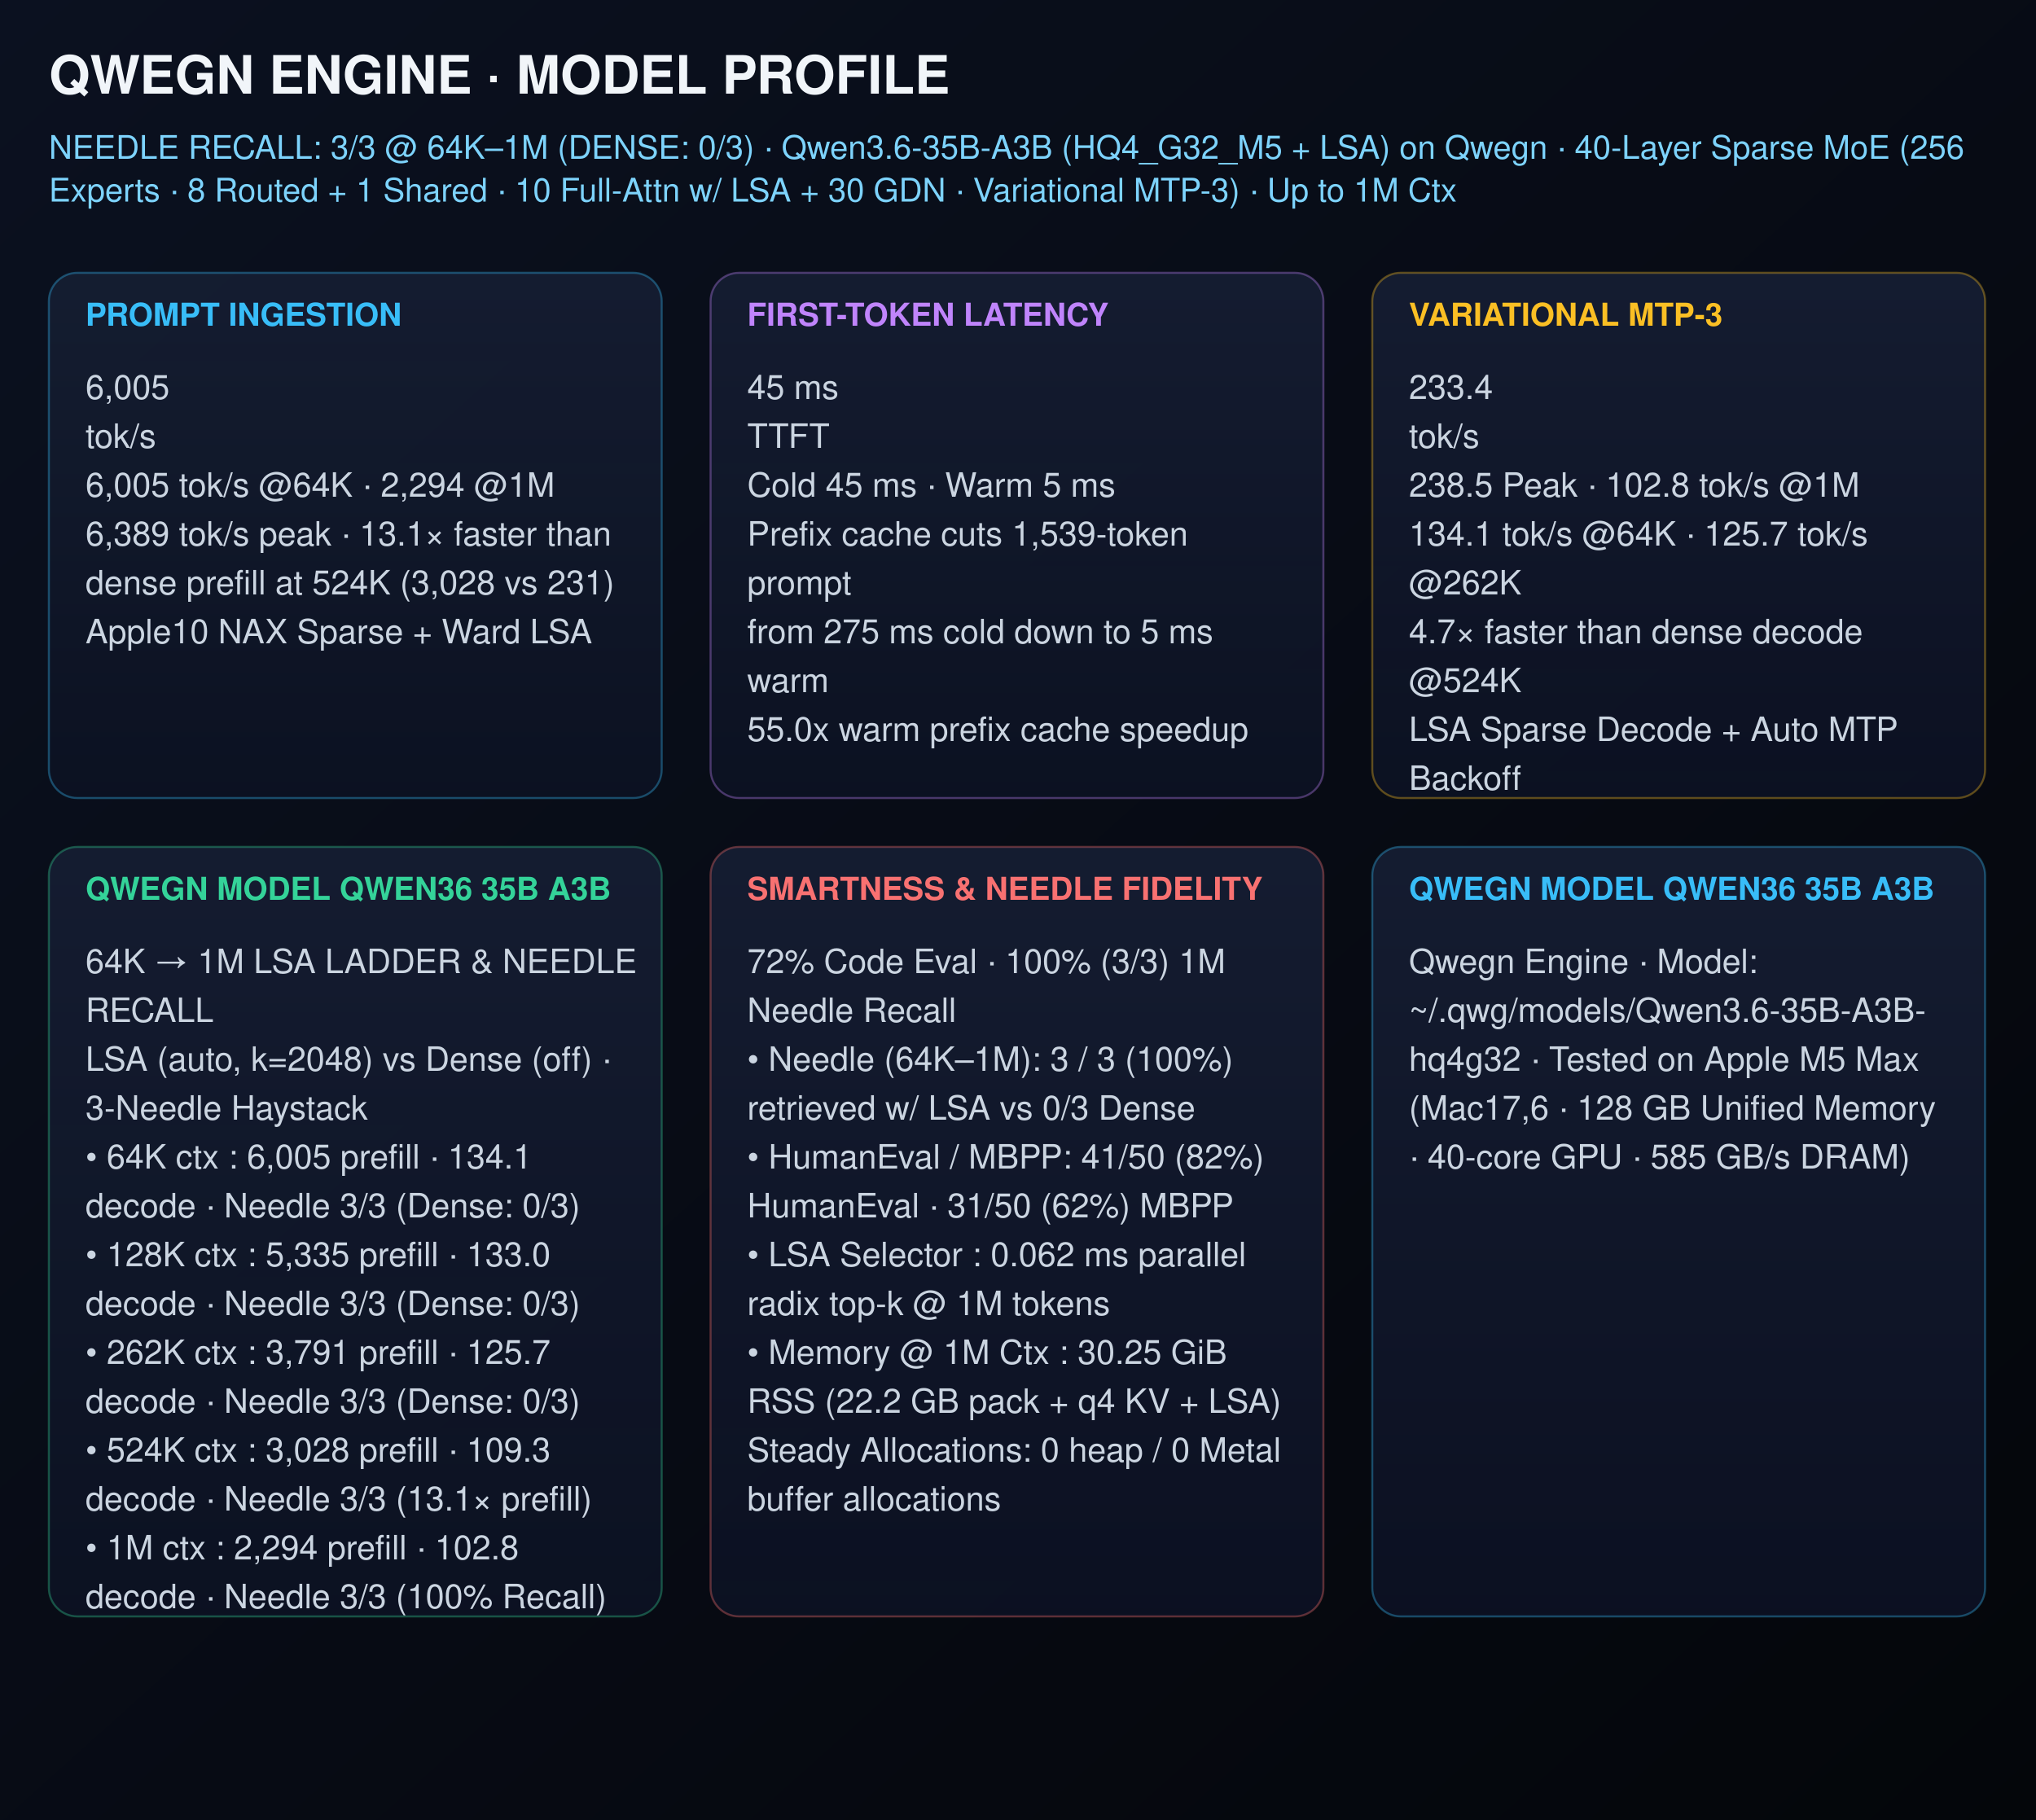
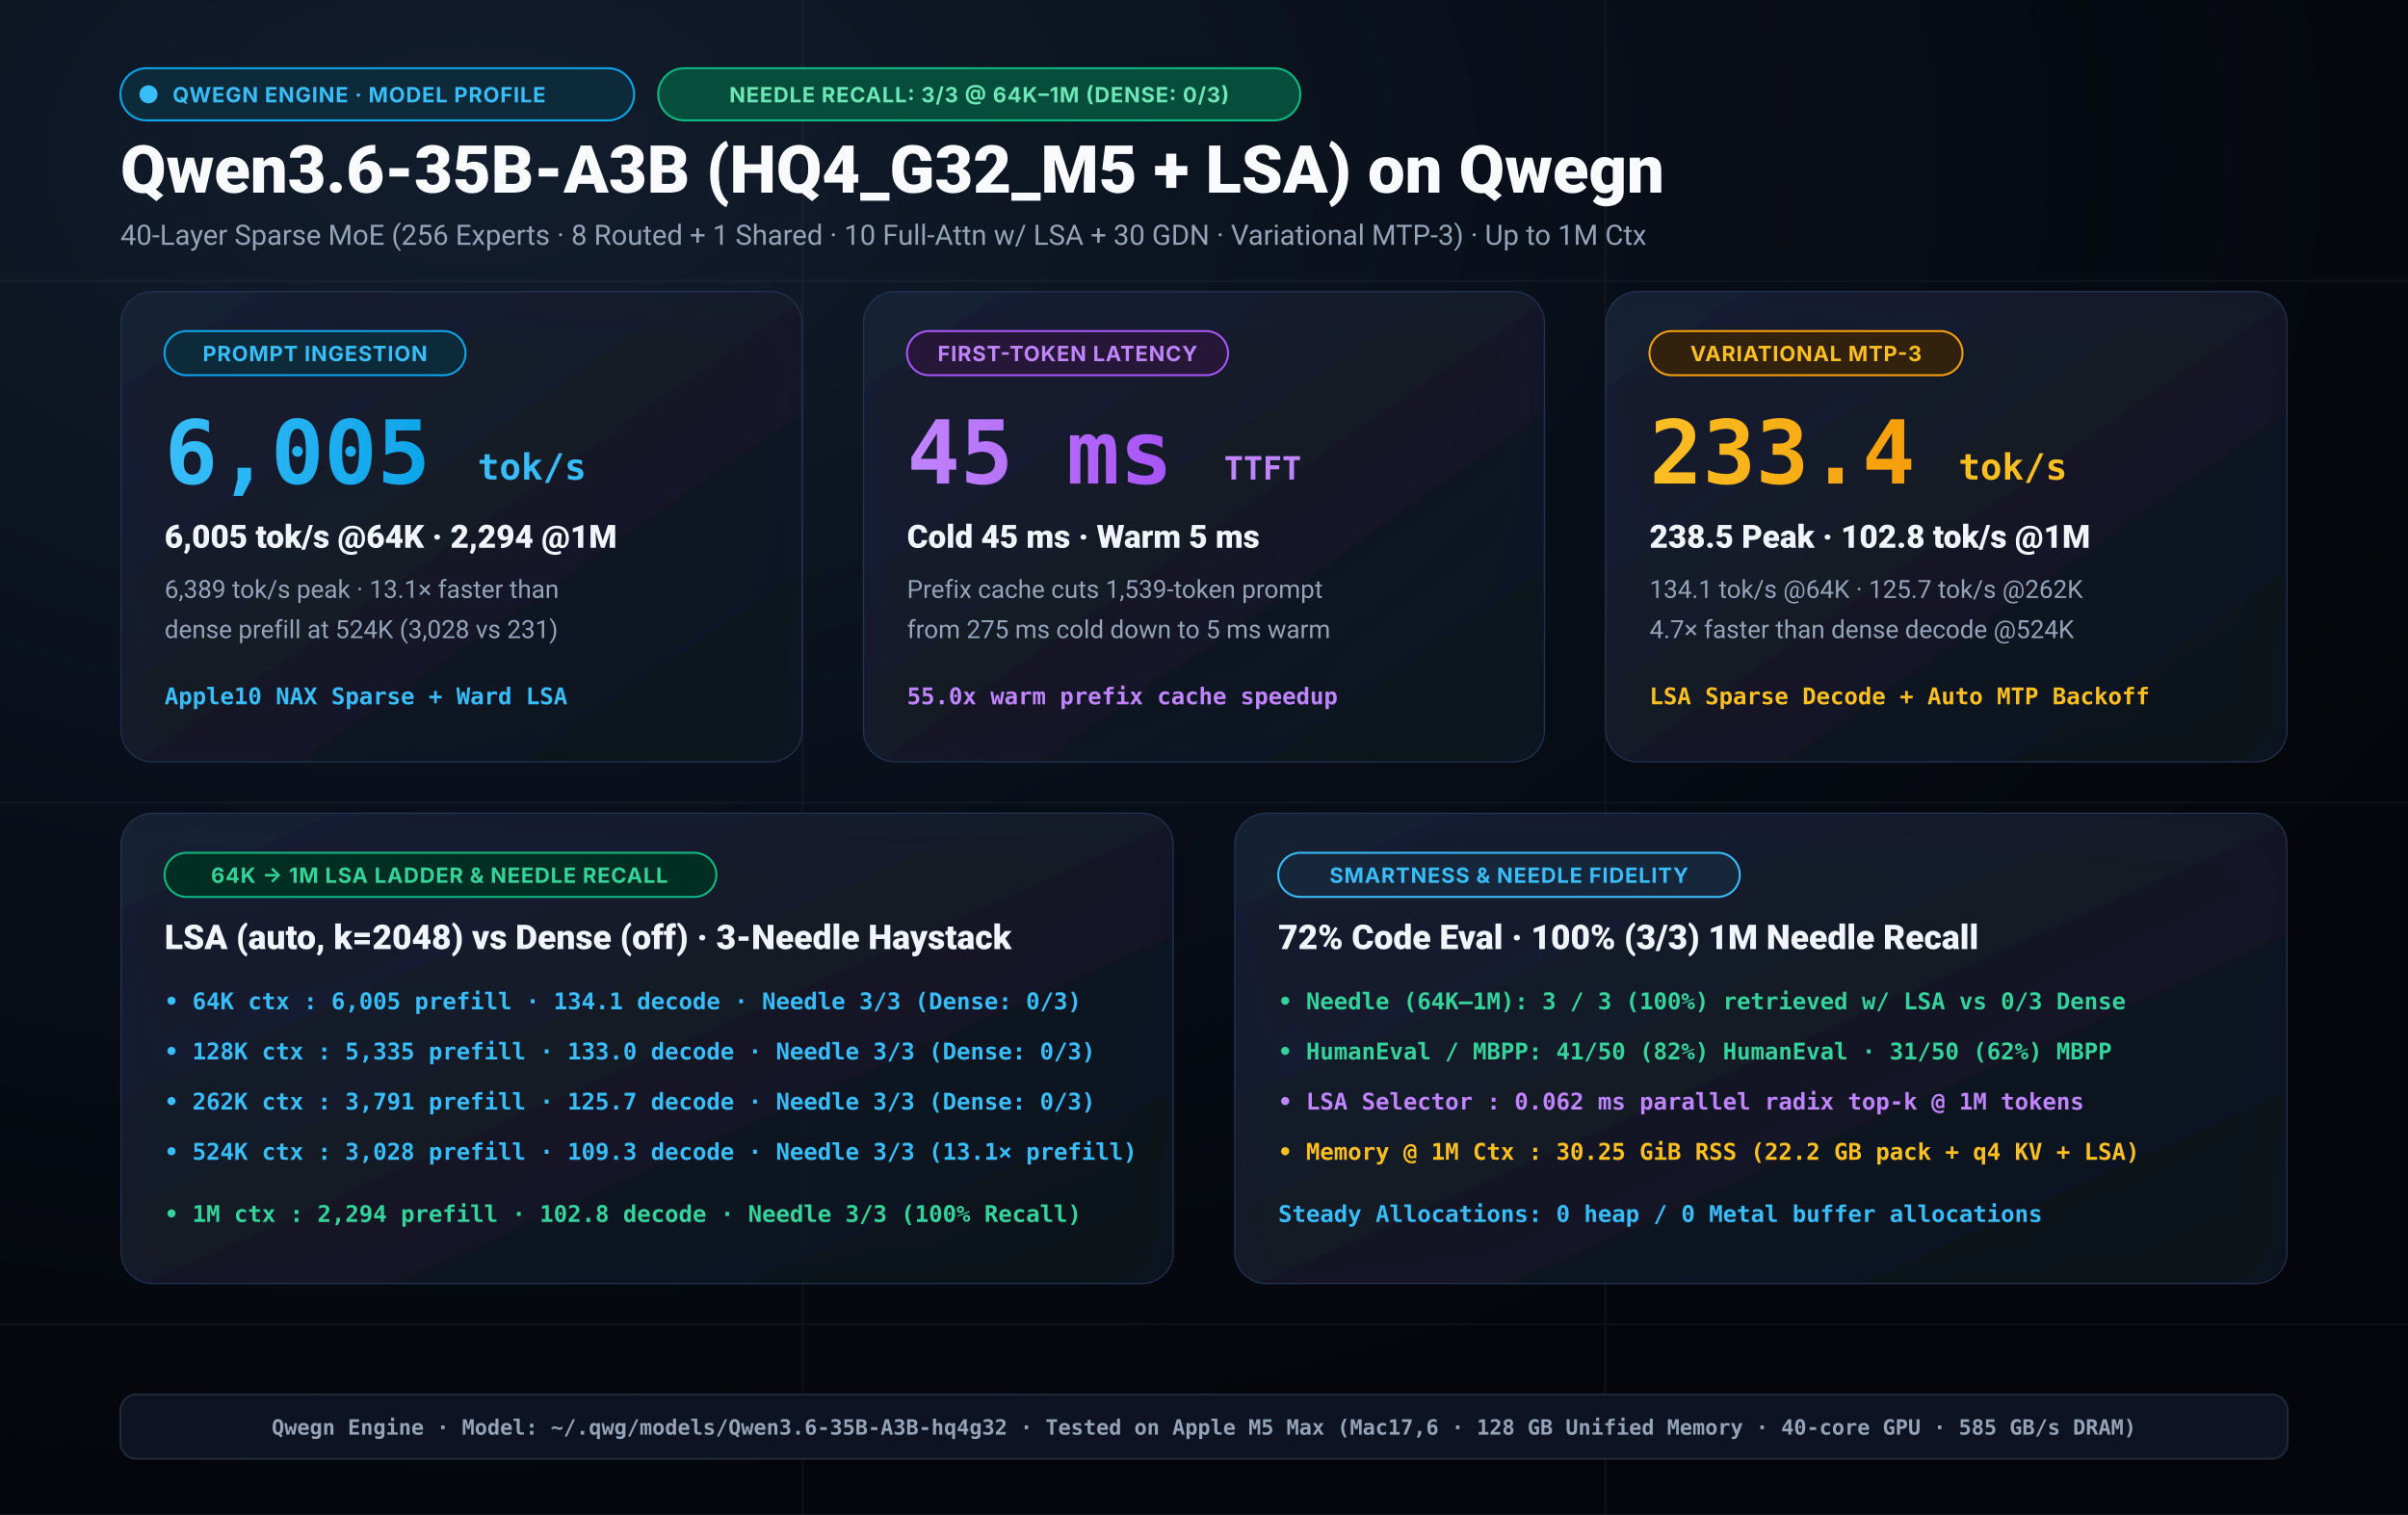
- <svg xmlns="http://www.w3.org/2000/svg" viewBox="0 0 1000 894" width="1000" height="894">
+ <svg xmlns="http://www.w3.org/2000/svg" viewBox="0 0 1200 755" width="720" height="453">
  <defs>
-     <linearGradient id="bg" x1="0%" y1="0%" x2="100%" y2="100%">
-       <stop offset="0%" stop-color="#0b1120" />
-       <stop offset="100%" stop-color="#04060a" />
+     <radialGradient id="bgGlow" cx="20%" cy="10%" r="90%">
+       <stop offset="0%" stop-color="#121d2d" />
+       <stop offset="55%" stop-color="#080e18" />
+       <stop offset="100%" stop-color="#04060b" />
+     </radialGradient>
+     <linearGradient id="cardGrad" x1="0%" y1="0%" x2="100%" y2="100%">
+       <stop offset="0%" stop-color="#192136" stop-opacity="0.92" />
+       <stop offset="100%" stop-color="#0d1220" stop-opacity="0.78" />
    </linearGradient>
-     <linearGradient id="card" x1="0%" y1="0%" x2="0%" y2="100%">
-       <stop offset="0%" stop-color="#151d31" stop-opacity="0.97" />
-       <stop offset="100%" stop-color="#0c1122" stop-opacity="0.95" />
+     <linearGradient id="cyanGrad" x1="0%" y1="0%" x2="100%" y2="0%">
+       <stop offset="0%" stop-color="#38bdf8" />
+       <stop offset="100%" stop-color="#0ea5e9" />
    </linearGradient>
+     <linearGradient id="purpleGrad" x1="0%" y1="0%" x2="100%" y2="0%">
+       <stop offset="0%" stop-color="#c084fc" />
+       <stop offset="100%" stop-color="#a855f7" />
+     </linearGradient>
+     <linearGradient id="amberGrad" x1="0%" y1="0%" x2="100%" y2="0%">
+       <stop offset="0%" stop-color="#fbbf24" />
+       <stop offset="100%" stop-color="#f59e0b" />
+     </linearGradient>
+     <linearGradient id="emeraldGrad" x1="0%" y1="0%" x2="100%" y2="0%">
+       <stop offset="0%" stop-color="#34d399" />
+       <stop offset="100%" stop-color="#10b981" />
+     </linearGradient>
+     <linearGradient id="roseGrad" x1="0%" y1="0%" x2="100%" y2="0%">
+       <stop offset="0%" stop-color="#fb7185" />
+       <stop offset="100%" stop-color="#e11d48" />
+     </linearGradient>
+     <linearGradient id="slateGrad" x1="0%" y1="0%" x2="100%" y2="0%">
+       <stop offset="0%" stop-color="#475569" />
+       <stop offset="100%" stop-color="#64748b" />
+     </linearGradient>
+     <filter id="shadow" x="-4%" y="-4%" width="108%" height="112%">
+       <feDropShadow dx="0" dy="10" stdDeviation="12" flood-color="#000000" flood-opacity="0.5" />
+     </filter>
+     <clipPath id="clipCard340">
+       <rect x="0" y="0" width="340" height="235" rx="16" />
+     </clipPath>
+     <clipPath id="clipCard525">
+       <rect x="0" y="0" width="525" height="235" rx="16" />
+     </clipPath>
  </defs>
-   <rect width="1000" height="894" fill="url(#bg)" />
-   <text x="24" y="46" font-family="Helvetica Neue,Helvetica,Arial" font-size="26" font-weight="bold" fill="#f1f5f9">QWEGN ENGINE · MODEL PROFILE</text>
-   <text x="24" y="78" font-family="Helvetica,Arial" font-size="16" fill="#7dd3fc">NEEDLE RECALL: 3/3 @ 64K–1M (DENSE: 0/3) · Qwen3.6-35B-A3B (HQ4_G32_M5 + LSA) on Qwegn · 40-Layer Sparse MoE (256</text>
-   <text x="24" y="99" font-family="Helvetica,Arial" font-size="16" fill="#7dd3fc">Experts · 8 Routed + 1 Shared · 10 Full-Attn w/ LSA + 30 GDN · Variational MTP-3) · Up to 1M Ctx</text>
-   <rect x="24" y="134" width="301" height="258" rx="14" fill="url(#card)" stroke="#38bdf8" stroke-opacity="0.35" />
-   <text x="42" y="160" font-family="Helvetica,Arial" font-size="15.5" font-weight="bold" fill="#38bdf8">PROMPT INGESTION</text>
-   <text x="42" y="196" font-family="Helvetica,Arial" font-size="16.5" fill="#cbd5e1">6,005</text>
-   <text x="42" y="220" font-family="Helvetica,Arial" font-size="16.5" fill="#cbd5e1">tok/s</text>
-   <text x="42" y="244" font-family="Helvetica,Arial" font-size="16.5" fill="#cbd5e1">6,005 tok/s @64K · 2,294 @1M</text>
-   <text x="42" y="268" font-family="Helvetica,Arial" font-size="16.5" fill="#cbd5e1">6,389 tok/s peak · 13.1× faster than</text>
-   <text x="42" y="292" font-family="Helvetica,Arial" font-size="16.5" fill="#cbd5e1">dense prefill at 524K (3,028 vs 231)</text>
-   <text x="42" y="316" font-family="Helvetica,Arial" font-size="16.5" fill="#cbd5e1">Apple10 NAX Sparse + Ward LSA</text>
-   <rect x="349" y="134" width="301" height="258" rx="14" fill="url(#card)" stroke="#c084fc" stroke-opacity="0.35" />
-   <text x="367" y="160" font-family="Helvetica,Arial" font-size="15.5" font-weight="bold" fill="#c084fc">FIRST-TOKEN LATENCY</text>
-   <text x="367" y="196" font-family="Helvetica,Arial" font-size="16.5" fill="#cbd5e1">45 ms</text>
-   <text x="367" y="220" font-family="Helvetica,Arial" font-size="16.5" fill="#cbd5e1">TTFT</text>
-   <text x="367" y="244" font-family="Helvetica,Arial" font-size="16.5" fill="#cbd5e1">Cold 45 ms · Warm 5 ms</text>
-   <text x="367" y="268" font-family="Helvetica,Arial" font-size="16.5" fill="#cbd5e1">Prefix cache cuts 1,539-token</text>
-   <text x="367" y="292" font-family="Helvetica,Arial" font-size="16.5" fill="#cbd5e1">prompt</text>
-   <text x="367" y="316" font-family="Helvetica,Arial" font-size="16.5" fill="#cbd5e1">from 275 ms cold down to 5 ms</text>
-   <text x="367" y="340" font-family="Helvetica,Arial" font-size="16.5" fill="#cbd5e1">warm</text>
-   <text x="367" y="364" font-family="Helvetica,Arial" font-size="16.5" fill="#cbd5e1">55.0x warm prefix cache speedup</text>
-   <rect x="674" y="134" width="301" height="258" rx="14" fill="url(#card)" stroke="#fbbf24" stroke-opacity="0.35" />
-   <text x="692" y="160" font-family="Helvetica,Arial" font-size="15.5" font-weight="bold" fill="#fbbf24">VARIATIONAL MTP-3</text>
-   <text x="692" y="196" font-family="Helvetica,Arial" font-size="16.5" fill="#cbd5e1">233.4</text>
-   <text x="692" y="220" font-family="Helvetica,Arial" font-size="16.5" fill="#cbd5e1">tok/s</text>
-   <text x="692" y="244" font-family="Helvetica,Arial" font-size="16.5" fill="#cbd5e1">238.5 Peak · 102.8 tok/s @1M</text>
-   <text x="692" y="268" font-family="Helvetica,Arial" font-size="16.5" fill="#cbd5e1">134.1 tok/s @64K · 125.7 tok/s</text>
-   <text x="692" y="292" font-family="Helvetica,Arial" font-size="16.5" fill="#cbd5e1">@262K</text>
-   <text x="692" y="316" font-family="Helvetica,Arial" font-size="16.5" fill="#cbd5e1">4.7× faster than dense decode</text>
-   <text x="692" y="340" font-family="Helvetica,Arial" font-size="16.5" fill="#cbd5e1">@524K</text>
-   <text x="692" y="364" font-family="Helvetica,Arial" font-size="16.5" fill="#cbd5e1">LSA Sparse Decode + Auto MTP</text>
-   <text x="692" y="388" font-family="Helvetica,Arial" font-size="16.5" fill="#cbd5e1">Backoff</text>
-   <rect x="24" y="416" width="301" height="378" rx="14" fill="url(#card)" stroke="#34d399" stroke-opacity="0.35" />
-   <text x="42" y="442" font-family="Helvetica,Arial" font-size="15.5" font-weight="bold" fill="#34d399">QWEGN MODEL QWEN36 35B A3B</text>
-   <text x="42" y="478" font-family="Helvetica,Arial" font-size="16.5" fill="#cbd5e1">64K → 1M LSA LADDER &amp; NEEDLE</text>
-   <text x="42" y="502" font-family="Helvetica,Arial" font-size="16.5" fill="#cbd5e1">RECALL</text>
-   <text x="42" y="526" font-family="Helvetica,Arial" font-size="16.5" fill="#cbd5e1">LSA (auto, k=2048) vs Dense (off) ·</text>
-   <text x="42" y="550" font-family="Helvetica,Arial" font-size="16.5" fill="#cbd5e1">3-Needle Haystack</text>
-   <text x="42" y="574" font-family="Helvetica,Arial" font-size="16.5" fill="#cbd5e1">• 64K ctx : 6,005 prefill · 134.1</text>
-   <text x="42" y="598" font-family="Helvetica,Arial" font-size="16.5" fill="#cbd5e1">decode · Needle 3/3 (Dense: 0/3)</text>
-   <text x="42" y="622" font-family="Helvetica,Arial" font-size="16.5" fill="#cbd5e1">• 128K ctx : 5,335 prefill · 133.0</text>
-   <text x="42" y="646" font-family="Helvetica,Arial" font-size="16.5" fill="#cbd5e1">decode · Needle 3/3 (Dense: 0/3)</text>
-   <text x="42" y="670" font-family="Helvetica,Arial" font-size="16.5" fill="#cbd5e1">• 262K ctx : 3,791 prefill · 125.7</text>
-   <text x="42" y="694" font-family="Helvetica,Arial" font-size="16.5" fill="#cbd5e1">decode · Needle 3/3 (Dense: 0/3)</text>
-   <text x="42" y="718" font-family="Helvetica,Arial" font-size="16.5" fill="#cbd5e1">• 524K ctx : 3,028 prefill · 109.3</text>
-   <text x="42" y="742" font-family="Helvetica,Arial" font-size="16.5" fill="#cbd5e1">decode · Needle 3/3 (13.1× prefill)</text>
-   <text x="42" y="766" font-family="Helvetica,Arial" font-size="16.5" fill="#cbd5e1">• 1M ctx : 2,294 prefill · 102.8</text>
-   <text x="42" y="790" font-family="Helvetica,Arial" font-size="16.5" fill="#cbd5e1">decode · Needle 3/3 (100% Recall)</text>
-   <rect x="349" y="416" width="301" height="378" rx="14" fill="url(#card)" stroke="#f87171" stroke-opacity="0.35" />
-   <text x="367" y="442" font-family="Helvetica,Arial" font-size="15.5" font-weight="bold" fill="#f87171">SMARTNESS &amp; NEEDLE FIDELITY</text>
-   <text x="367" y="478" font-family="Helvetica,Arial" font-size="16.5" fill="#cbd5e1">72% Code Eval · 100% (3/3) 1M</text>
-   <text x="367" y="502" font-family="Helvetica,Arial" font-size="16.5" fill="#cbd5e1">Needle Recall</text>
-   <text x="367" y="526" font-family="Helvetica,Arial" font-size="16.5" fill="#cbd5e1">• Needle (64K–1M): 3 / 3 (100%)</text>
-   <text x="367" y="550" font-family="Helvetica,Arial" font-size="16.5" fill="#cbd5e1">retrieved w/ LSA vs 0/3 Dense</text>
-   <text x="367" y="574" font-family="Helvetica,Arial" font-size="16.5" fill="#cbd5e1">• HumanEval / MBPP: 41/50 (82%)</text>
-   <text x="367" y="598" font-family="Helvetica,Arial" font-size="16.5" fill="#cbd5e1">HumanEval · 31/50 (62%) MBPP</text>
-   <text x="367" y="622" font-family="Helvetica,Arial" font-size="16.5" fill="#cbd5e1">• LSA Selector : 0.062 ms parallel</text>
-   <text x="367" y="646" font-family="Helvetica,Arial" font-size="16.5" fill="#cbd5e1">radix top-k @ 1M tokens</text>
-   <text x="367" y="670" font-family="Helvetica,Arial" font-size="16.5" fill="#cbd5e1">• Memory @ 1M Ctx : 30.25 GiB</text>
-   <text x="367" y="694" font-family="Helvetica,Arial" font-size="16.5" fill="#cbd5e1">RSS (22.2 GB pack + q4 KV + LSA)</text>
-   <text x="367" y="718" font-family="Helvetica,Arial" font-size="16.5" fill="#cbd5e1">Steady Allocations: 0 heap / 0 Metal</text>
-   <text x="367" y="742" font-family="Helvetica,Arial" font-size="16.5" fill="#cbd5e1">buffer allocations</text>
-   <rect x="674" y="416" width="301" height="378" rx="14" fill="url(#card)" stroke="#38bdf8" stroke-opacity="0.35" />
-   <text x="692" y="442" font-family="Helvetica,Arial" font-size="15.5" font-weight="bold" fill="#38bdf8">QWEGN MODEL QWEN36 35B A3B</text>
-   <text x="692" y="478" font-family="Helvetica,Arial" font-size="16.5" fill="#cbd5e1">Qwegn Engine · Model:</text>
-   <text x="692" y="502" font-family="Helvetica,Arial" font-size="16.5" fill="#cbd5e1">~/.qwg/models/Qwen3.6-35B-A3B-</text>
-   <text x="692" y="526" font-family="Helvetica,Arial" font-size="16.5" fill="#cbd5e1">hq4g32 · Tested on Apple M5 Max</text>
-   <text x="692" y="550" font-family="Helvetica,Arial" font-size="16.5" fill="#cbd5e1">(Mac17,6 · 128 GB Unified Memory</text>
-   <text x="692" y="574" font-family="Helvetica,Arial" font-size="16.5" fill="#cbd5e1">· 40-core GPU · 585 GB/s DRAM)</text>
+   <style>
+     .title { font-family: -apple-system, BlinkMacSystemFont, "SF Pro Display", "Segoe UI", Roboto, sans-serif; font-weight: 800; }
+     .subtitle { font-family: -apple-system, BlinkMacSystemFont, "SF Pro Text", "Segoe UI", Roboto, sans-serif; font-weight: 400; }
+     .mono { font-family: "SF Mono", Menlo, Consolas, monospace; font-weight: 600; }
+     .badge { font-family: -apple-system, BlinkMacSystemFont, "SF Pro Text", sans-serif; font-weight: 700; font-size: 10.5px; letter-spacing: 0.4px; text-transform: uppercase; }
+     .card { stroke: #223352; stroke-width: 1.25; rx: 16; }
+   </style>
+   <rect width="1200" height="755" fill="url(#bgGlow)" />
+   <g opacity="0.04" stroke="#ffffff" stroke-width="1">
+     <line x1="0" y1="140" x2="1200" y2="140" />
+     <line x1="0" y1="400" x2="1200" y2="400" />
+     <line x1="0" y1="660" x2="1200" y2="660" />
+     <line x1="400" y1="0" x2="400" y2="755" />
+     <line x1="800" y1="0" x2="800" y2="755" />
+   </g>
+   <g transform="translate(60, 34)">
+     <rect x="0" y="0" width="256" height="26" rx="13" fill="#0c2a3a" stroke="#0ea5e9" stroke-width="1" />
+     <circle cx="14" cy="13" r="4.5" fill="#38bdf8" />
+     <text x="26" y="17" fill="#38bdf8" class="badge">QWEGN ENGINE · MODEL PROFILE</text>
+     <rect x="268" y="0" width="320" height="26" rx="13" fill="#064e3b" stroke="#10b981" stroke-width="1" />
+     <text x="428" y="17" text-anchor="middle" fill="#6ee7b7" class="badge">NEEDLE RECALL: 3/3 @ 64K–1M (DENSE: 0/3)</text>
+     <text x="0" y="62" fill="#f8fafc" class="title" font-size="33">Qwen3.6-35B-A3B (HQ4_G32_M5 + LSA) on Qwegn</text>
+     <text x="0" y="88" fill="#94a3b8" class="subtitle" font-size="14">40-Layer Sparse MoE (256 Experts · 8 Routed + 1 Shared · 10 Full-Attn w/ LSA + 30 GDN · Variational MTP-3) · Up to 1M Ctx</text>
+   </g>
+   <g transform="translate(60, 145)" filter="url(#shadow)" clip-path="url(#clipCard340)">
+     <rect width="340" height="235" fill="url(#cardGrad)" class="card" />
+     <rect x="22" y="20" width="150" height="22" rx="11" fill="#0c2a3a" stroke="#0ea5e9" stroke-width="1" />
+     <text x="97" y="35" text-anchor="middle" fill="#38bdf8" class="badge">PROMPT INGESTION</text>
+     <text x="22" y="96" fill="url(#cyanGrad)" class="title mono" font-size="44">6,005</text>
+     <text x="178" y="94" fill="#38bdf8" class="title mono" font-size="18">tok/s</text>
+     <text x="22" y="128" fill="#f1f5f9" class="title" font-size="16">6,005 tok/s @64K · 2,294 @1M</text>
+     <text x="22" y="153" fill="#94a3b8" class="subtitle" font-size="12.5">6,389 tok/s peak · 13.1× faster than</text>
+     <text x="22" y="173" fill="#94a3b8" class="subtitle" font-size="12.5">dense prefill at 524K (3,028 vs 231)</text>
+     <text x="22" y="206" fill="#38bdf8" class="mono" font-size="11.5">Apple10 NAX Sparse + Ward LSA</text>
+   </g>
+   <g transform="translate(430, 145)" filter="url(#shadow)" clip-path="url(#clipCard340)">
+     <rect width="340" height="235" fill="url(#cardGrad)" class="card" />
+     <rect x="22" y="20" width="160" height="22" rx="11" fill="#281638" stroke="#a855f7" stroke-width="1" />
+     <text x="102" y="35" text-anchor="middle" fill="#c084fc" class="badge">FIRST-TOKEN LATENCY</text>
+     <text x="22" y="96" fill="url(#purpleGrad)" class="title mono" font-size="44">45 ms</text>
+     <text x="180" y="94" fill="#c084fc" class="title mono" font-size="16">TTFT</text>
+     <text x="22" y="128" fill="#f1f5f9" class="title" font-size="16">Cold 45 ms · Warm 5 ms</text>
+     <text x="22" y="153" fill="#94a3b8" class="subtitle" font-size="12.5">Prefix cache cuts 1,539-token prompt</text>
+     <text x="22" y="173" fill="#94a3b8" class="subtitle" font-size="12.5">from 275 ms cold down to 5 ms warm</text>
+     <text x="22" y="206" fill="#c084fc" class="mono" font-size="11.5">55.0x warm prefix cache speedup</text>
+   </g>
+   <g transform="translate(800, 145)" filter="url(#shadow)" clip-path="url(#clipCard340)">
+     <rect width="340" height="235" fill="url(#cardGrad)" class="card" />
+     <rect x="22" y="20" width="156" height="22" rx="11" fill="#33230c" stroke="#f59e0b" stroke-width="1" />
+     <text x="100" y="35" text-anchor="middle" fill="#fbbf24" class="badge">VARIATIONAL MTP-3</text>
+     <text x="22" y="96" fill="url(#amberGrad)" class="title mono" font-size="44">233.4</text>
+     <text x="176" y="94" fill="#fbbf24" class="title mono" font-size="18">tok/s</text>
+     <text x="22" y="128" fill="#f1f5f9" class="title" font-size="16">238.5 Peak · 102.8 tok/s @1M</text>
+     <text x="22" y="153" fill="#94a3b8" class="subtitle" font-size="12.5">134.1 tok/s @64K · 125.7 tok/s @262K</text>
+     <text x="22" y="173" fill="#94a3b8" class="subtitle" font-size="12.5">4.7× faster than dense decode @524K</text>
+     <text x="22" y="206" fill="#fbbf24" class="mono" font-size="11.5">LSA Sparse Decode + Auto MTP Backoff</text>
+   </g>
+   <g transform="translate(60, 405)" filter="url(#shadow)" clip-path="url(#clipCard525)">
+     <rect width="525" height="235" fill="url(#cardGrad)" class="card" />
+     <rect x="22" y="20" width="275" height="22" rx="11" fill="#062e22" stroke="#10b981" stroke-width="1" />
+     <text x="159" y="35" text-anchor="middle" fill="#34d399" class="badge">64K → 1M LSA LADDER &amp; NEEDLE RECALL</text>
+     <text x="22" y="68" fill="#f1f5f9" class="title" font-size="17">LSA (auto, k=2048) vs Dense (off) · 3-Needle Haystack</text>
+     <text x="22" y="98" fill="#38bdf8" class="mono" font-size="11.5">• 64K  ctx : 6,005 prefill · 134.1 decode · Needle 3/3 (Dense: 0/3)</text>
+     <text x="22" y="123" fill="#38bdf8" class="mono" font-size="11.5">• 128K ctx : 5,335 prefill · 133.0 decode · Needle 3/3 (Dense: 0/3)</text>
+     <text x="22" y="148" fill="#38bdf8" class="mono" font-size="11.5">• 262K ctx : 3,791 prefill · 125.7 decode · Needle 3/3 (Dense: 0/3)</text>
+     <text x="22" y="173" fill="#38bdf8" class="mono" font-size="11.5">• 524K ctx : 3,028 prefill · 109.3 decode · Needle 3/3 (13.1× prefill)</text>
+     <text x="22" y="204" fill="#34d399" class="mono" font-size="11.5">• 1M   ctx : 2,294 prefill · 102.8 decode · Needle 3/3 (100% Recall)</text>
+   </g>
+   <g transform="translate(615, 405)" filter="url(#shadow)" clip-path="url(#clipCard525)">
+     <rect width="525" height="235" fill="url(#cardGrad)" class="card" />
+     <rect x="22" y="20" width="230" height="22" rx="11" fill="#17253b" stroke="#38bdf8" stroke-width="1" />
+     <text x="137" y="35" text-anchor="middle" fill="#38bdf8" class="badge">SMARTNESS &amp; NEEDLE FIDELITY</text>
+     <text x="22" y="68" fill="#f1f5f9" class="title" font-size="17">72% Code Eval · 100% (3/3) 1M Needle Recall</text>
+     <text x="22" y="98" fill="#34d399" class="mono" font-size="11.5">• Needle (64K–1M): 3 / 3 (100%) retrieved w/ LSA vs 0/3 Dense</text>
+     <text x="22" y="123" fill="#34d399" class="mono" font-size="11.5">• HumanEval / MBPP: 41/50 (82%) HumanEval · 31/50 (62%) MBPP</text>
+     <text x="22" y="148" fill="#c084fc" class="mono" font-size="11.5">• LSA Selector    : 0.062 ms parallel radix top-k @ 1M tokens</text>
+     <text x="22" y="173" fill="#fbbf24" class="mono" font-size="11.5">• Memory @ 1M Ctx : 30.25 GiB RSS (22.2 GB pack + q4 KV + LSA)</text>
+     <text x="22" y="204" fill="#38bdf8" class="mono" font-size="11.5">Steady Allocations: 0 heap / 0 Metal buffer allocations</text>
+   </g>
+   <g transform="translate(60, 695)">
+     <rect x="0" y="0" width="1080" height="32" rx="8" fill="#0d1322" stroke="#1e293b" stroke-width="1" />
+     <text x="540" y="20" text-anchor="middle" fill="#94a3b8" class="mono" font-size="10.5">Qwegn Engine · Model: ~/.qwg/models/Qwen3.6-35B-A3B-hq4g32 · Tested on Apple M5 Max (Mac17,6 · 128 GB Unified Memory · 40-core GPU · 585 GB/s DRAM)</text>
+   </g>
</svg>
